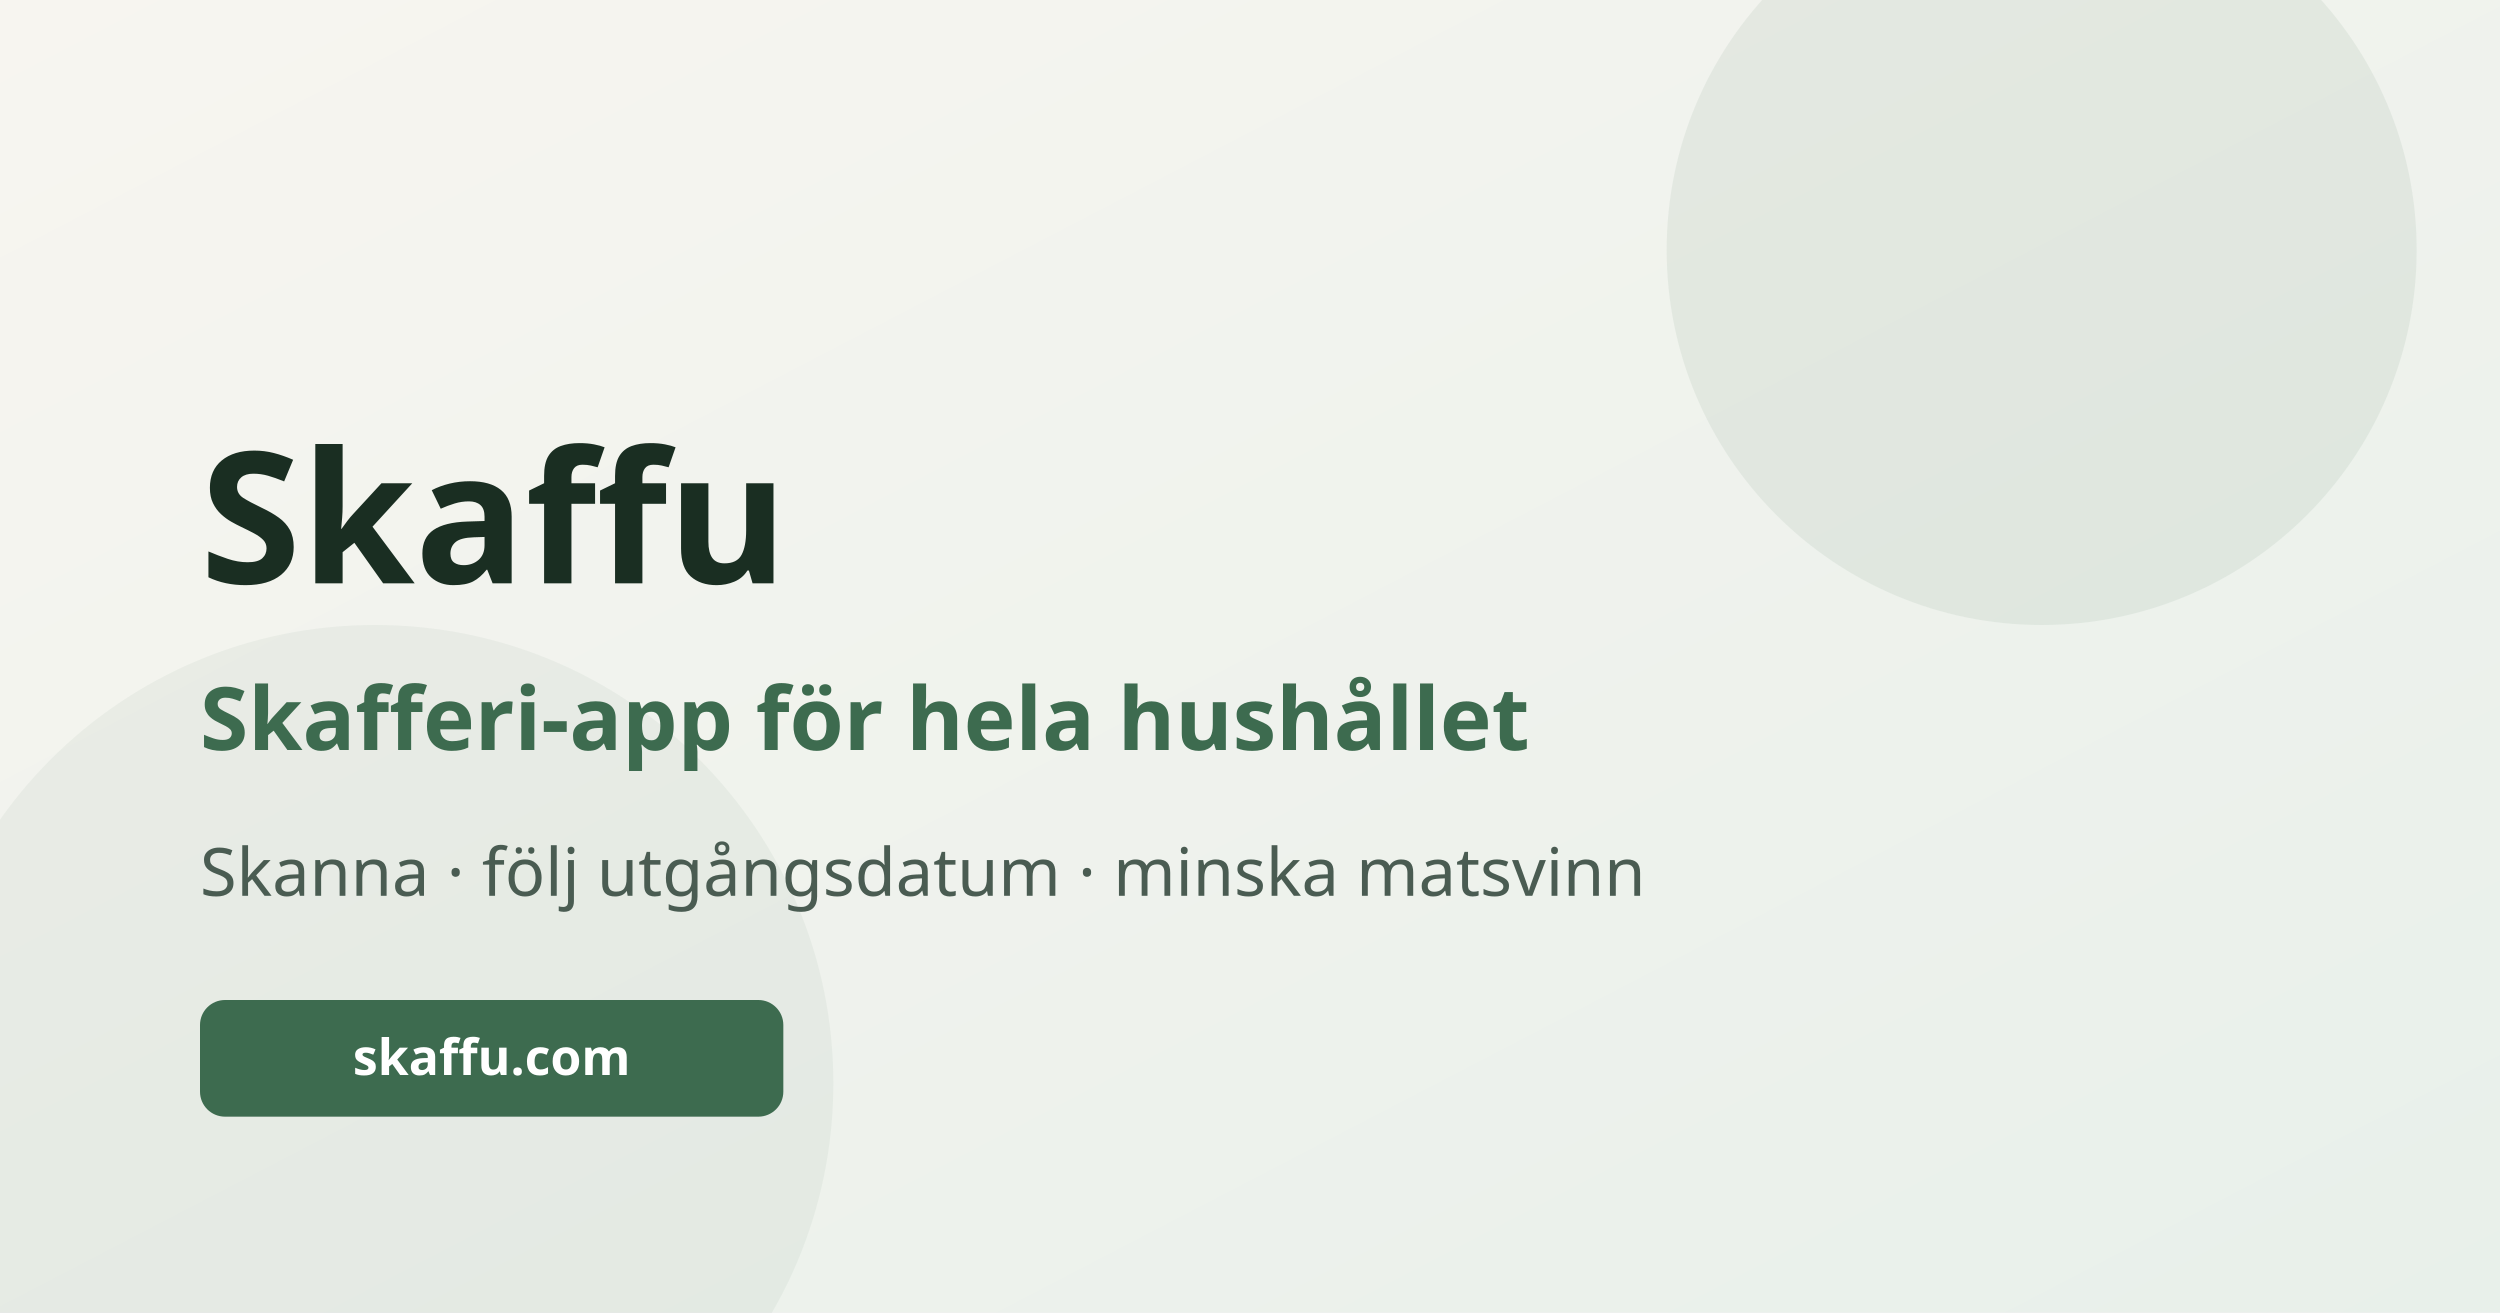
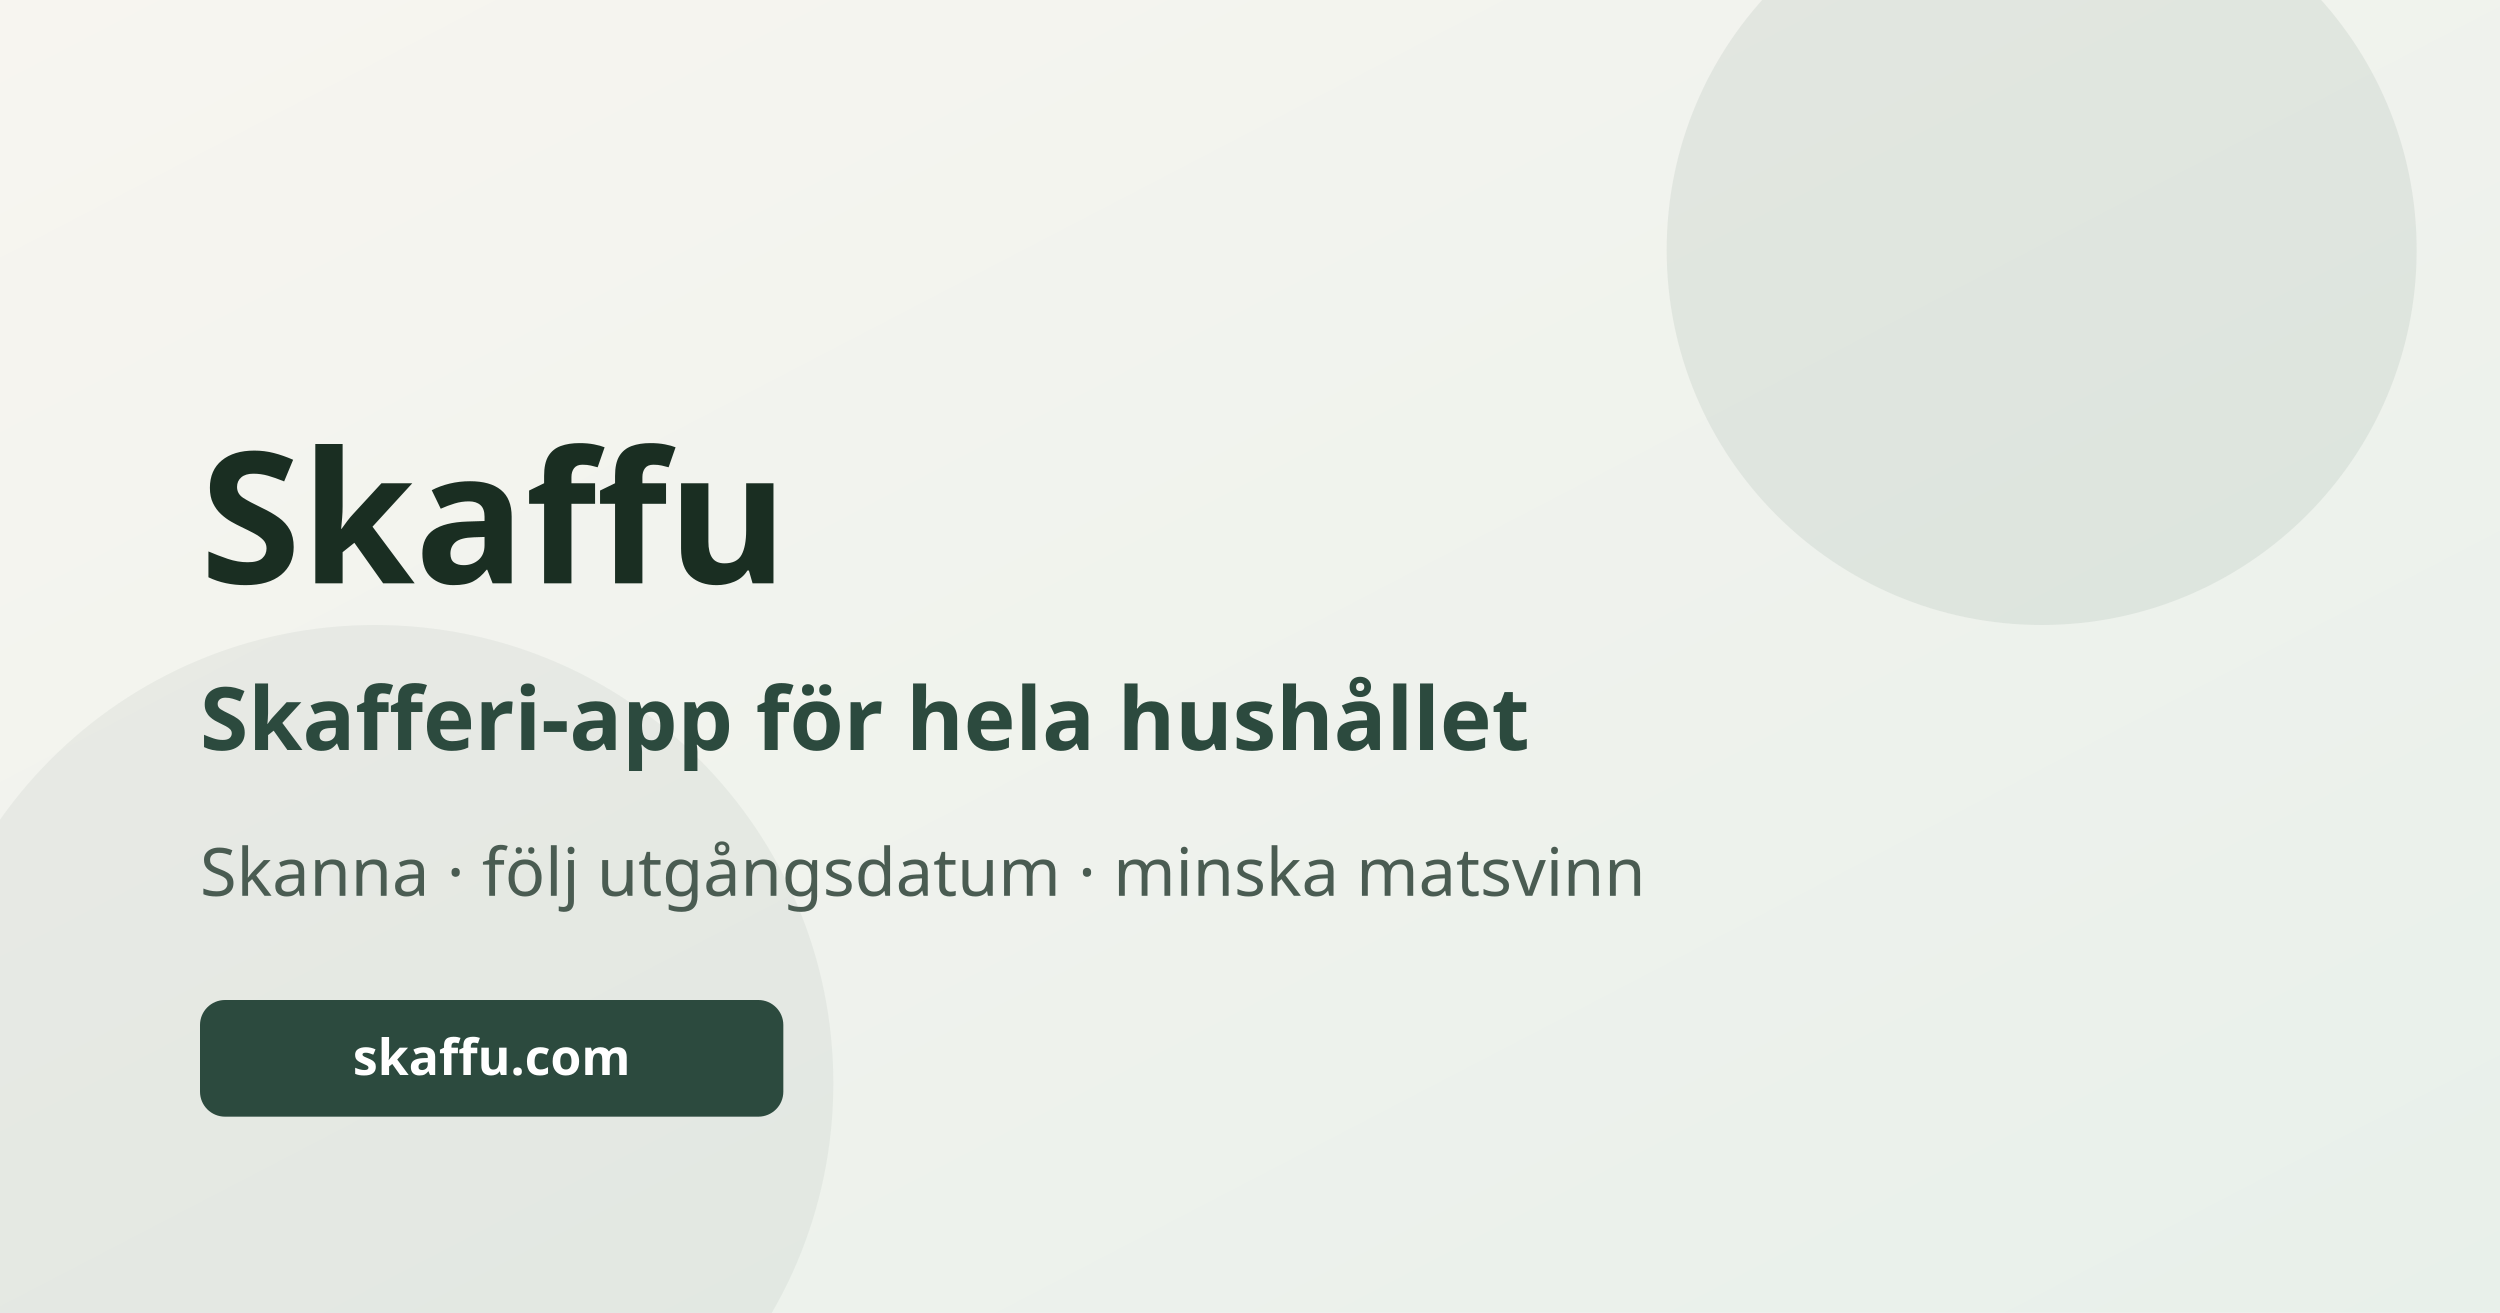
<svg xmlns="http://www.w3.org/2000/svg" width="1200" height="630" viewBox="0 0 1200 630" role="img" aria-label="Skaffu - skafferi-app">
  <defs>
    <linearGradient id="bg" x1="0%" y1="0%" x2="100%" y2="100%">
      <stop offset="0%" stop-color="#f7f5f0" />
      <stop offset="100%" stop-color="#e8f0ea" />
    </linearGradient>
  </defs>
  <rect width="1200" height="630" fill="url(#bg)" />
-   <circle cx="980" cy="120" r="180" fill="#3d6b4f" opacity="0.08" />
-   <circle cx="180" cy="520" r="220" fill="#3d6b4f" opacity="0.06" />
+   <circle cx="980" cy="120" r="180" fill="#2c4a3e" opacity="0.08" />
+   <circle cx="180" cy="520" r="220" fill="#2c4a3e" opacity="0.06" />
  <text x="96" y="280" fill="#1a2e22" font-family="DM Sans, system-ui, sans-serif" font-size="88" font-weight="700">Skaffu</text>
-   <text x="96" y="360" fill="#3d6b4f" font-family="DM Sans, system-ui, sans-serif" font-size="42" font-weight="600">Skafferi-app för hela hushållet</text>
+   <text x="96" y="360" fill="#2c4a3e" font-family="DM Sans, system-ui, sans-serif" font-size="42" font-weight="600">Skafferi-app för hela hushållet</text>
  <text x="96" y="430" fill="#4a5c52" font-family="DM Sans, system-ui, sans-serif" font-size="32" font-weight="400">Skanna · följ utgångsdatum · minska matsvinn</text>
-   <rect x="96" y="480" width="280" height="56" rx="12" fill="#3d6b4f" />
+   <rect x="96" y="480" width="280" height="56" rx="12" fill="#2c4a3e" />
  <text x="236" y="516" fill="#ffffff" font-family="DM Sans, system-ui, sans-serif" font-size="24" font-weight="600" text-anchor="middle">skaffu.com</text>
</svg>
